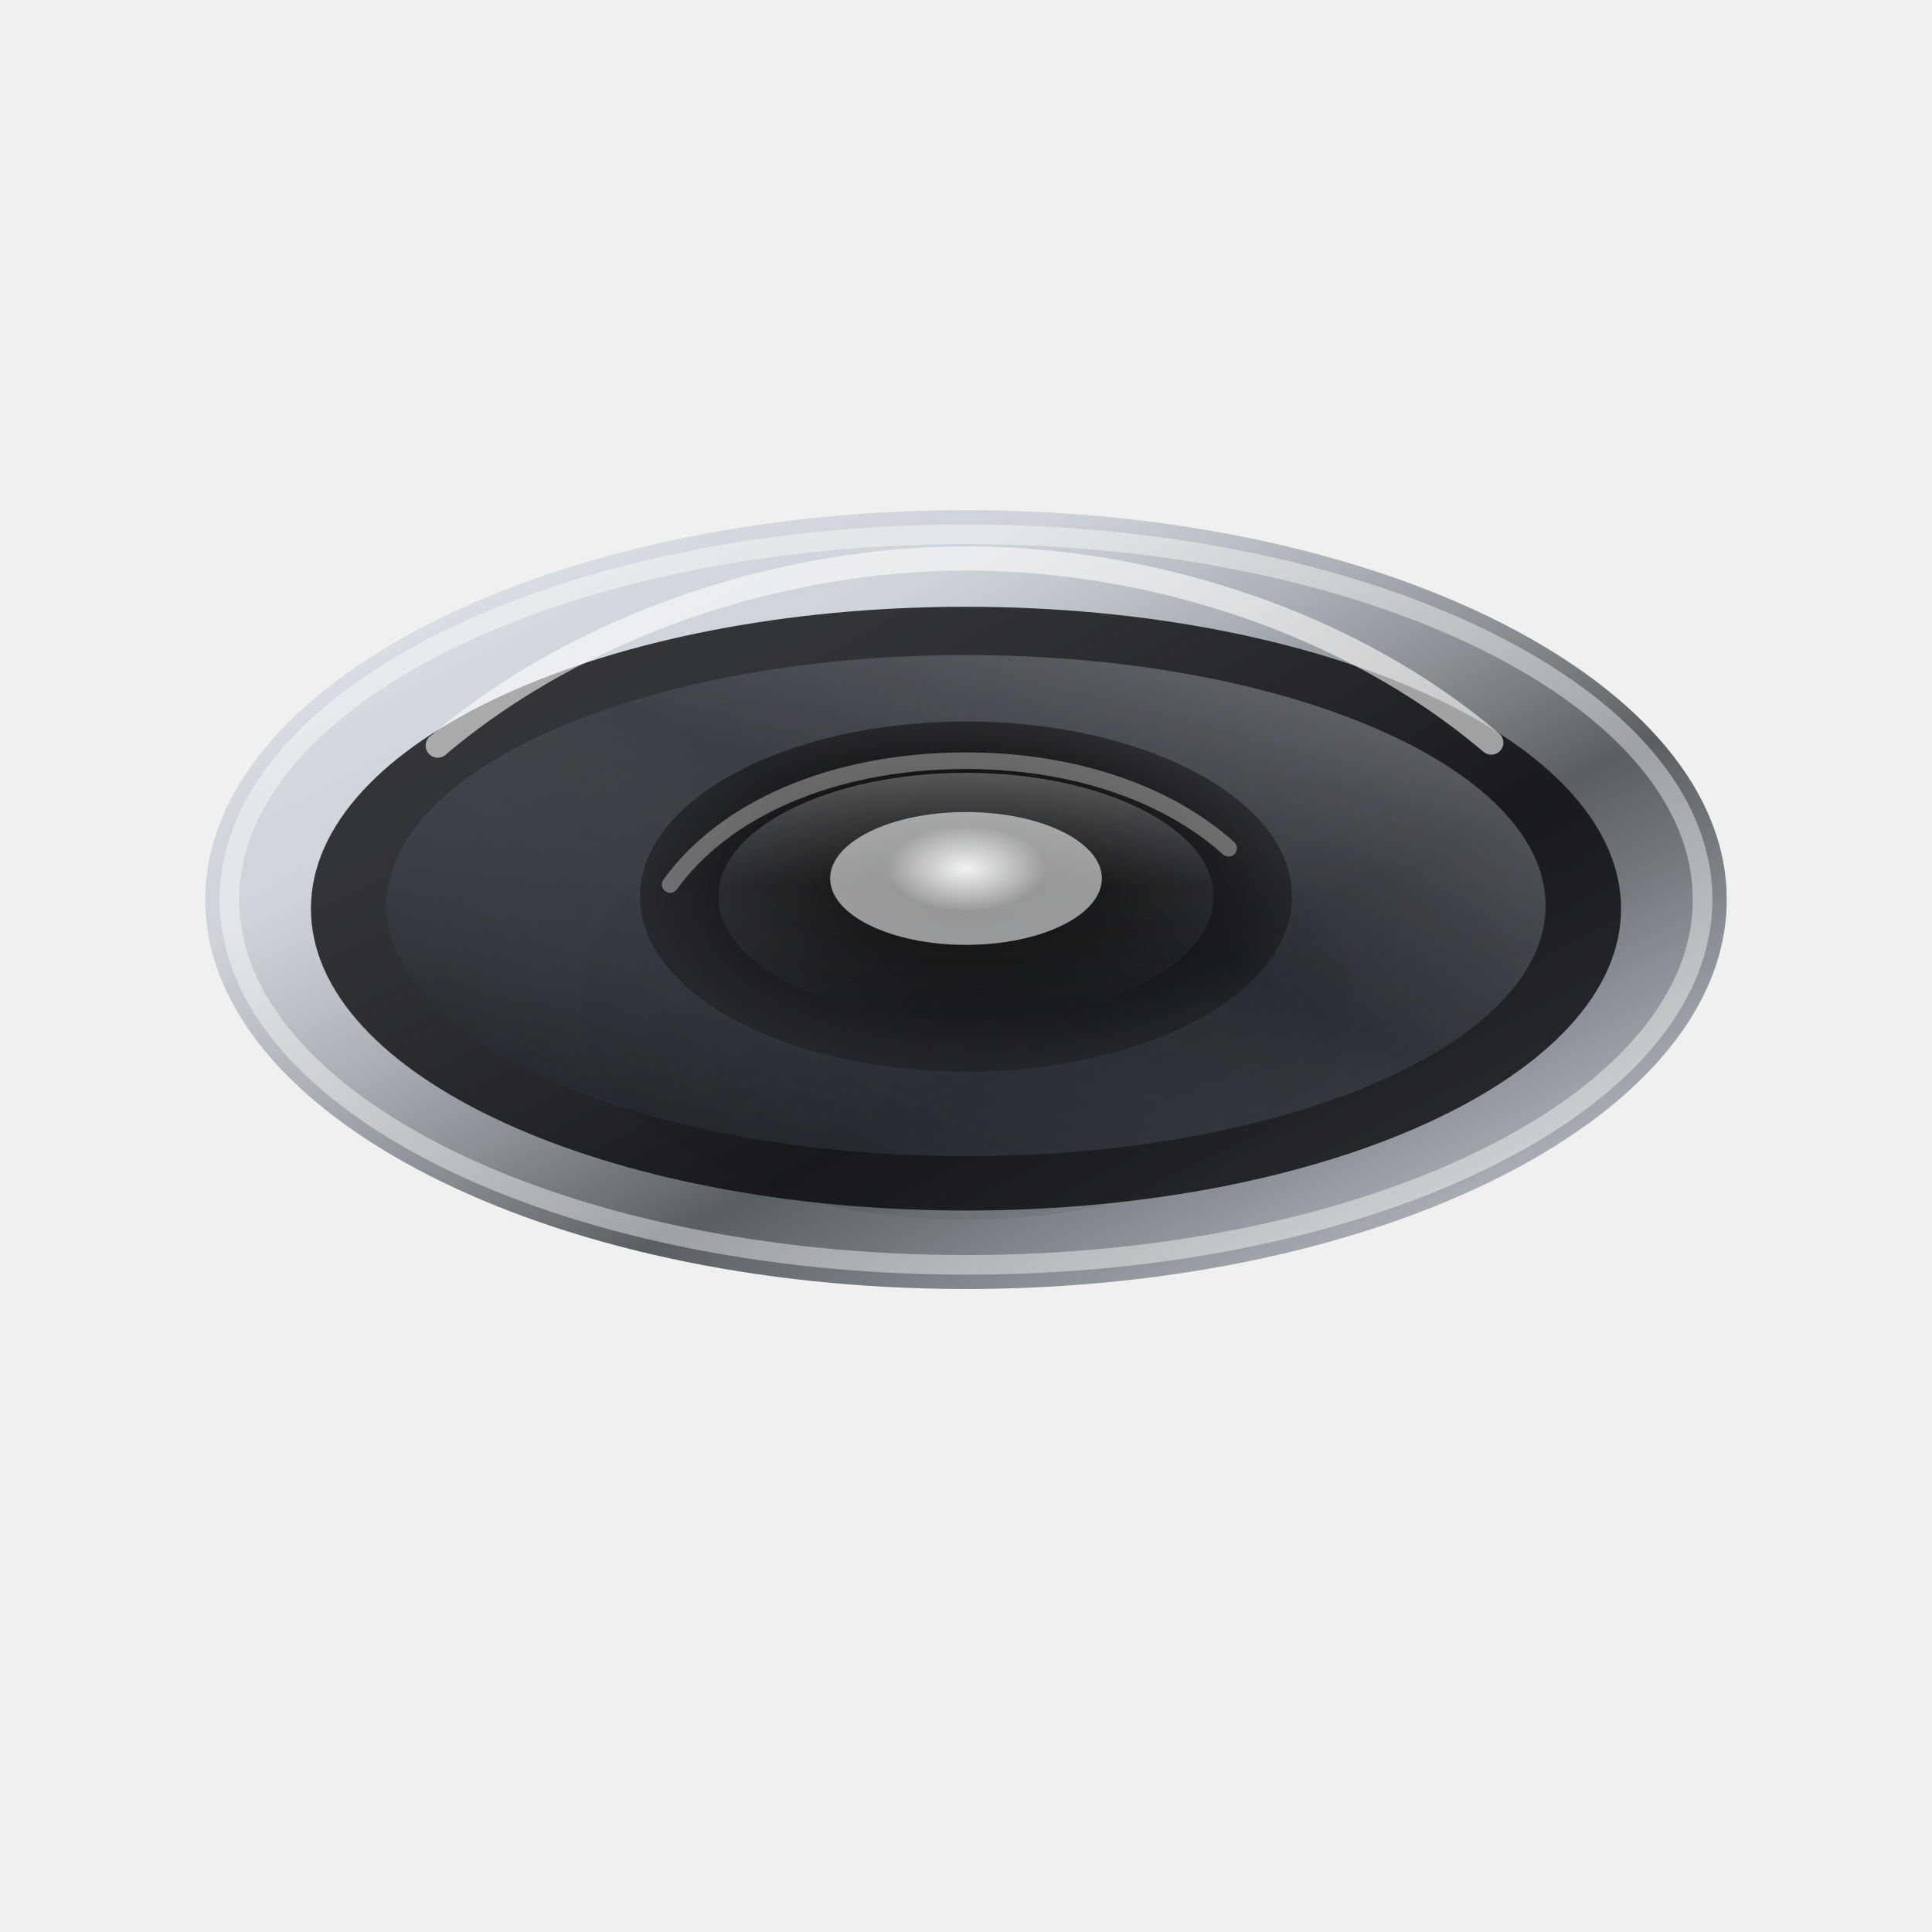
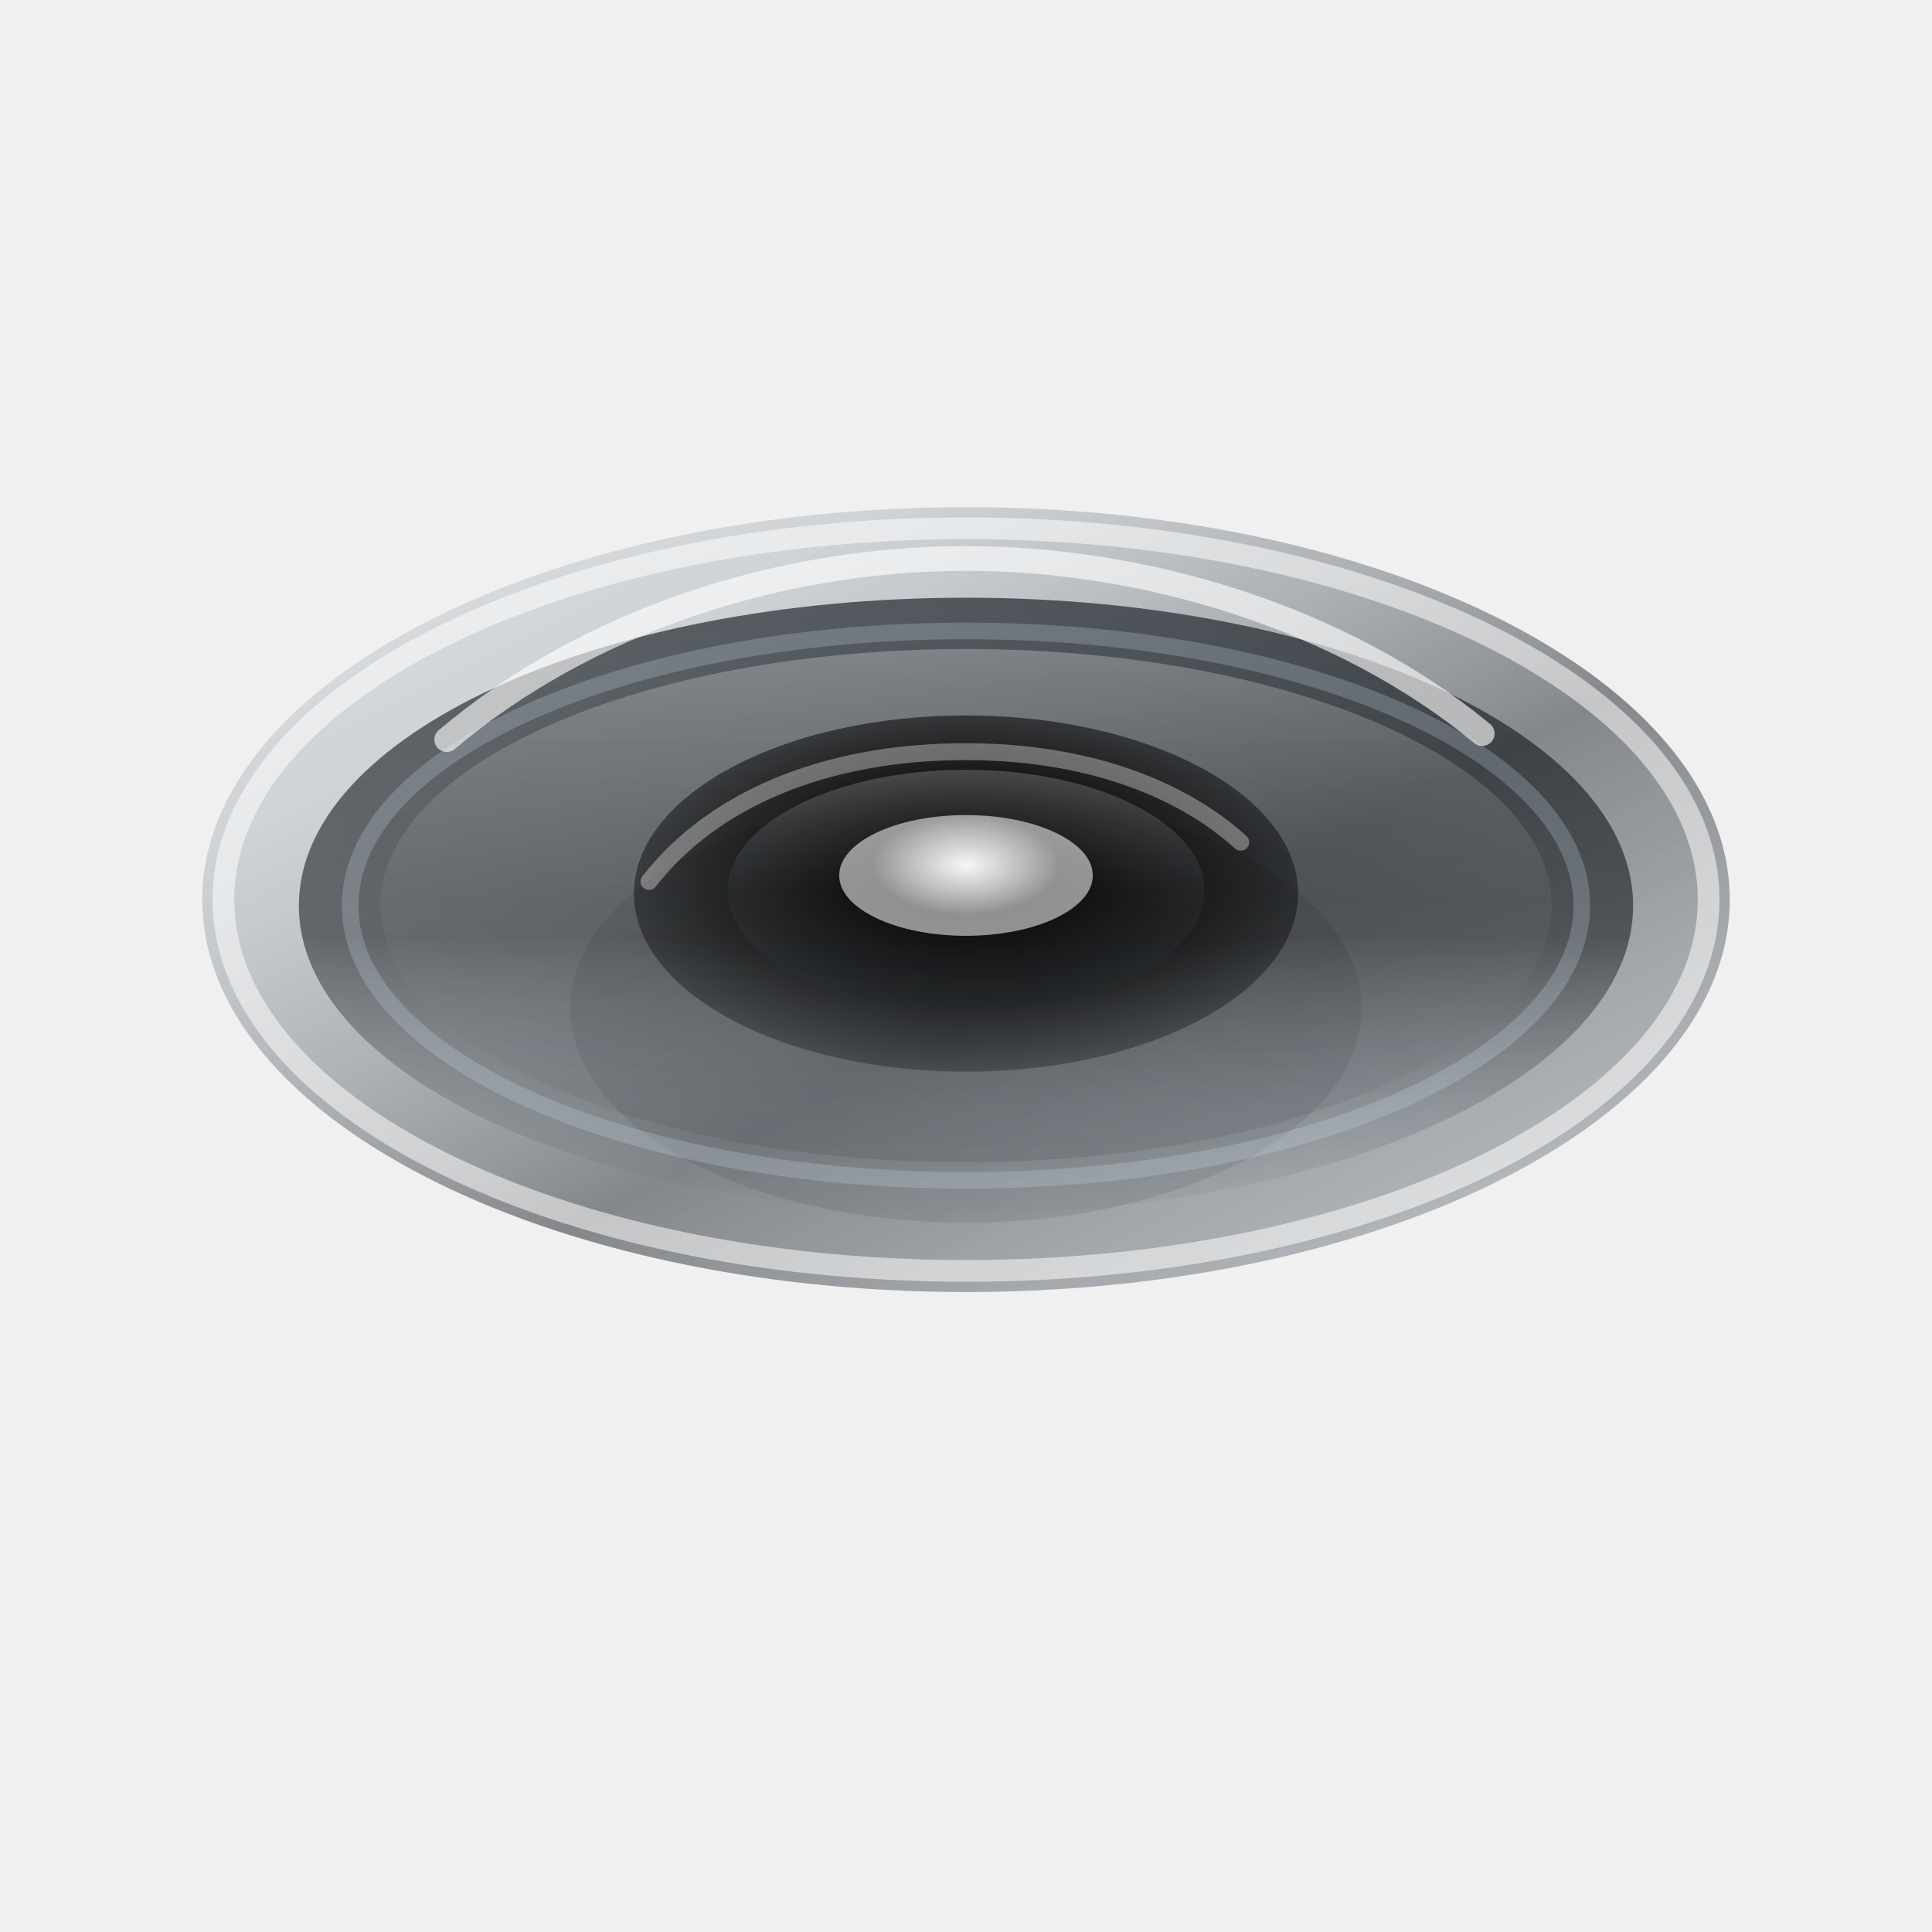
<svg xmlns="http://www.w3.org/2000/svg" viewBox="0 0 64 64">
  <defs>
    <linearGradient id="rim" x1="0" y1="0" x2="1" y2="1">
-       <stop offset="0" stop-color="#F7FBFF" stop-opacity="0.92" />
-       <stop offset="0.28" stop-color="#AAB5C0" stop-opacity="0.48" />
-       <stop offset="0.62" stop-color="#252B31" stop-opacity="0.74" />
-       <stop offset="1" stop-color="#DCE5ED" stop-opacity="0.84" />
+       <stop offset="0" stop-color="#F4F8FC" stop-opacity="0.46" />
+       <stop offset="0.22" stop-color="#77838F" stop-opacity="0.26" />
+       <stop offset="0.58" stop-color="#11161C" stop-opacity="0.48" />
+       <stop offset="0.84" stop-color="#303B46" stop-opacity="0.34" />
+       <stop offset="1" stop-color="#EDF5FC" stop-opacity="0.42" />
    </linearGradient>
-     <linearGradient id="rim2" x1="0" y1="1" x2="1" y2="0">
-       <stop offset="0" stop-color="#0B0E12" stop-opacity="0.72" />
-       <stop offset="0.55" stop-color="#7C8793" stop-opacity="0.18" />
-       <stop offset="1" stop-color="#FFFFFF" stop-opacity="0.44" />
+     <linearGradient id="cavity" x1="0" y1="0" x2="0" y2="1">
+       <stop offset="0" stop-color="#111820" stop-opacity="0.64" />
+       <stop offset="0.55" stop-color="#030609" stop-opacity="0.50" />
+       <stop offset="1" stop-color="#7A8793" stop-opacity="0.12" />
    </linearGradient>
-     <radialGradient id="lens" cx="50%" cy="42%" r="68%">
-       <stop offset="0" stop-color="#FFFFFF" stop-opacity="0.86" />
-       <stop offset="0.18" stop-color="currentColor" stop-opacity="0.92" />
-       <stop offset="0.55" stop-color="currentColor" stop-opacity="0.52" />
-       <stop offset="1" stop-color="currentColor" stop-opacity="0.08" />
+     <radialGradient id="lens" cx="50%" cy="42%" r="70%">
+       <stop offset="0" stop-color="#FFFFFF" stop-opacity="0.90" />
+       <stop offset="0.20" stop-color="currentColor" stop-opacity="0.95" />
+       <stop offset="0.56" stop-color="currentColor" stop-opacity="0.58" />
+       <stop offset="1" stop-color="currentColor" stop-opacity="0.10" />
    </radialGradient>
    <linearGradient id="glass" x1="0" y1="0" x2="0" y2="1">
-       <stop offset="0" stop-color="#FFFFFF" stop-opacity="0.38" />
-       <stop offset="0.45" stop-color="#D7E0E8" stop-opacity="0.10" />
-       <stop offset="1" stop-color="#0B0E12" stop-opacity="0.16" />
+       <stop offset="0" stop-color="#FFFFFF" stop-opacity="0.26" />
+       <stop offset="0.50" stop-color="#C8D4DF" stop-opacity="0.06" />
+       <stop offset="1" stop-color="#081019" stop-opacity="0.11" />
    </linearGradient>
  </defs>
-   <ellipse cx="32" cy="33.2" rx="12.8" ry="7.2" fill="currentColor" opacity="0.12" />
-   <ellipse cx="32" cy="29.8" rx="25.2" ry="12.9" fill="url(#rim)" />
-   <ellipse cx="32" cy="30.1" rx="21.7" ry="10.0" fill="#05070A" opacity="0.78" />
-   <ellipse cx="32" cy="30.0" rx="19.2" ry="8.3" fill="url(#rim2)" opacity="0.92" />
-   <ellipse cx="32" cy="29.7" rx="10.8" ry="5.8" fill="url(#lens)" />
-   <ellipse cx="32" cy="29.7" rx="8.2" ry="4.1" fill="url(#glass)" opacity="0.74" />
-   <ellipse cx="32" cy="29.1" rx="4.5" ry="2.2" fill="#FFFFFF" opacity="0.56" />
-   <ellipse cx="32" cy="29.8" rx="24.4" ry="12.1" fill="none" stroke="#FFFFFF" stroke-opacity="0.42" stroke-width="0.65" />
-   <path d="M14.5 24.7c4.7-4 11.4-6.2 17.5-6.2 6.1 0 12.7 2.1 17.4 6.1" fill="none" stroke="#FFFFFF" stroke-opacity="0.58" stroke-width="0.8" stroke-linecap="round" />
-   <path d="M22.2 29.3c1.8-2.5 5.4-4.1 9.8-4.1 3.6 0 6.7 1.1 8.7 2.9" fill="none" stroke="#FFFFFF" stroke-opacity="0.34" stroke-width="0.55" stroke-linecap="round" />
+   <ellipse cx="32" cy="33.4" rx="13.1" ry="7.1" fill="currentColor" opacity="0.10" />
+   <ellipse cx="32" cy="29.8" rx="25.3" ry="13.0" fill="url(#rim)" />
+   <ellipse cx="32" cy="30.0" rx="22.1" ry="10.2" fill="url(#cavity)" />
+   <ellipse cx="32" cy="30.0" rx="19.4" ry="8.5" fill="url(#glass)" />
+   <ellipse cx="32" cy="29.6" rx="11.0" ry="5.9" fill="url(#lens)" />
+   <ellipse cx="32" cy="29.5" rx="7.9" ry="4.0" fill="url(#glass)" opacity="0.78" />
+   <ellipse cx="32" cy="29.0" rx="4.2" ry="2.0" fill="#FFFFFF" opacity="0.54" />
+   <ellipse cx="32" cy="29.8" rx="24.6" ry="12.3" fill="none" stroke="#FFFFFF" stroke-opacity="0.52" stroke-width="0.72" />
+   <ellipse cx="32" cy="30.0" rx="20.4" ry="9.1" fill="none" stroke="#CFE0EE" stroke-opacity="0.24" stroke-width="0.55" />
+   <path d="M14.8 24.5c4.6-3.9 11-6.0 17.2-6.0 6.0 0 12.5 2.0 17.1 5.8" fill="none" stroke="#FFFFFF" stroke-opacity="0.62" stroke-width="0.82" stroke-linecap="round" />
+   <path d="M21.5 29.2c2.1-2.7 5.8-4.3 10.5-4.3 3.8 0 7.0 1.1 9.1 3.0" fill="none" stroke="#FFFFFF" stroke-opacity="0.34" stroke-width="0.56" stroke-linecap="round" />
</svg>
